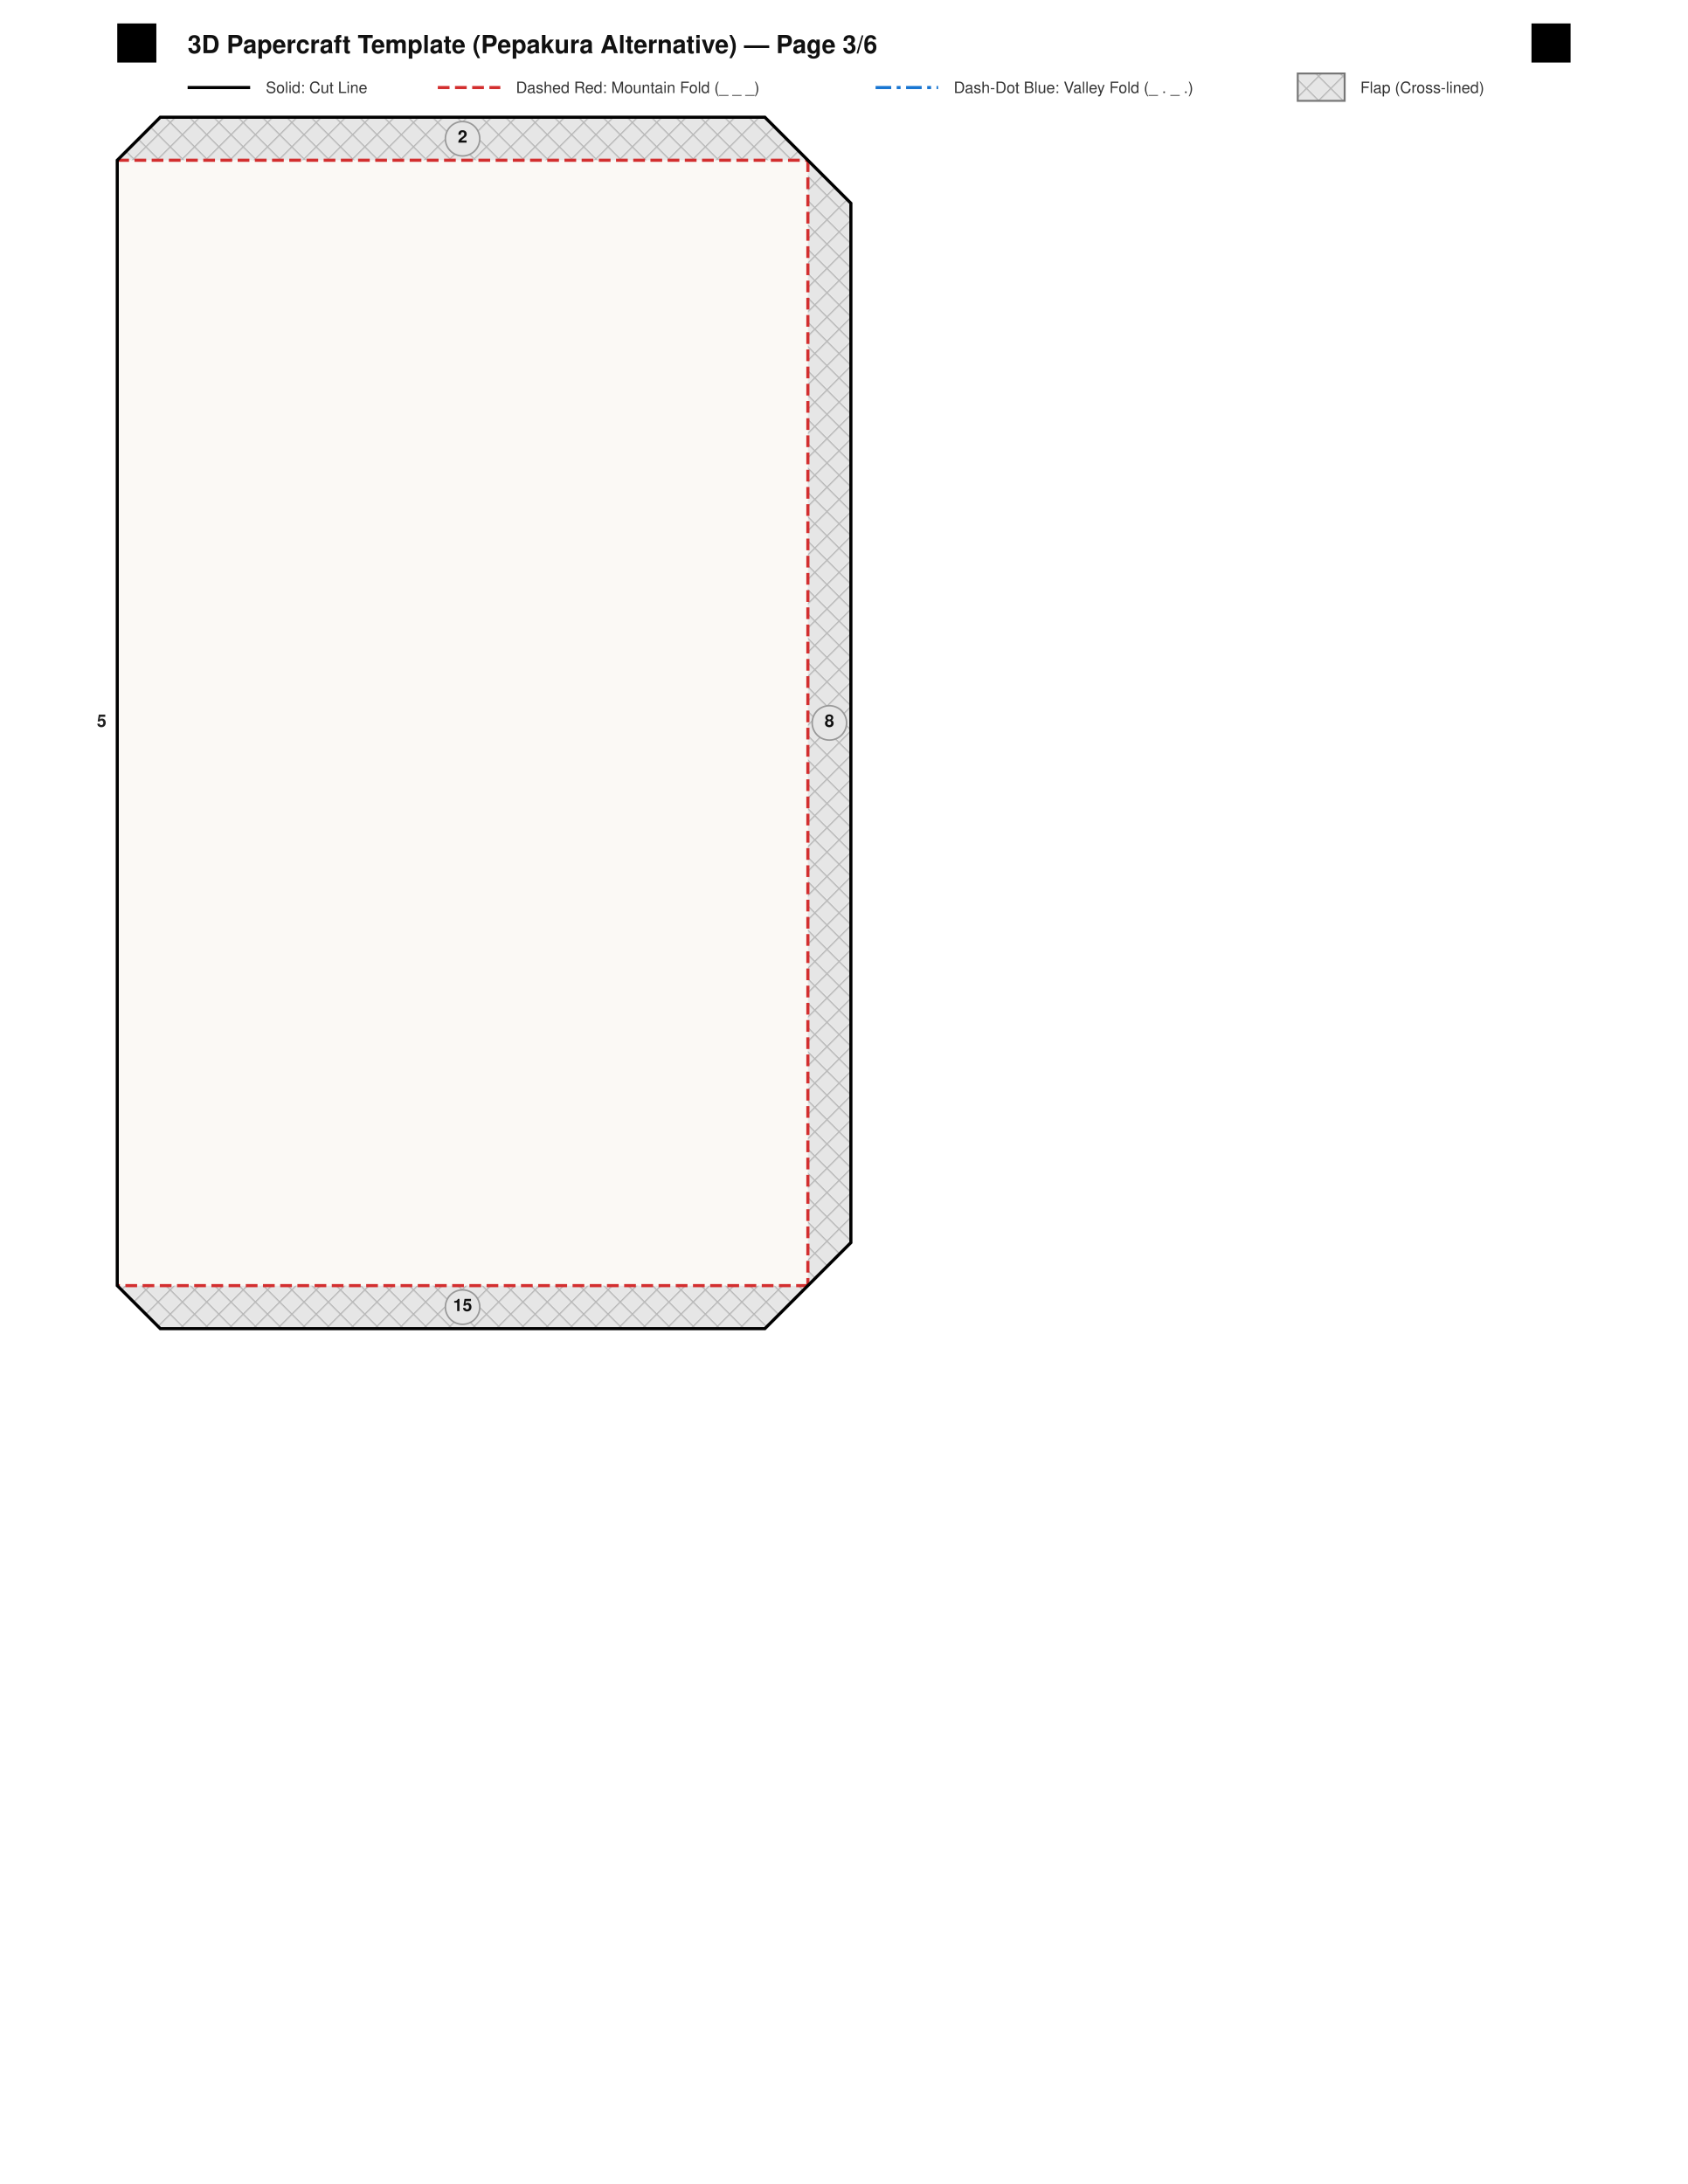
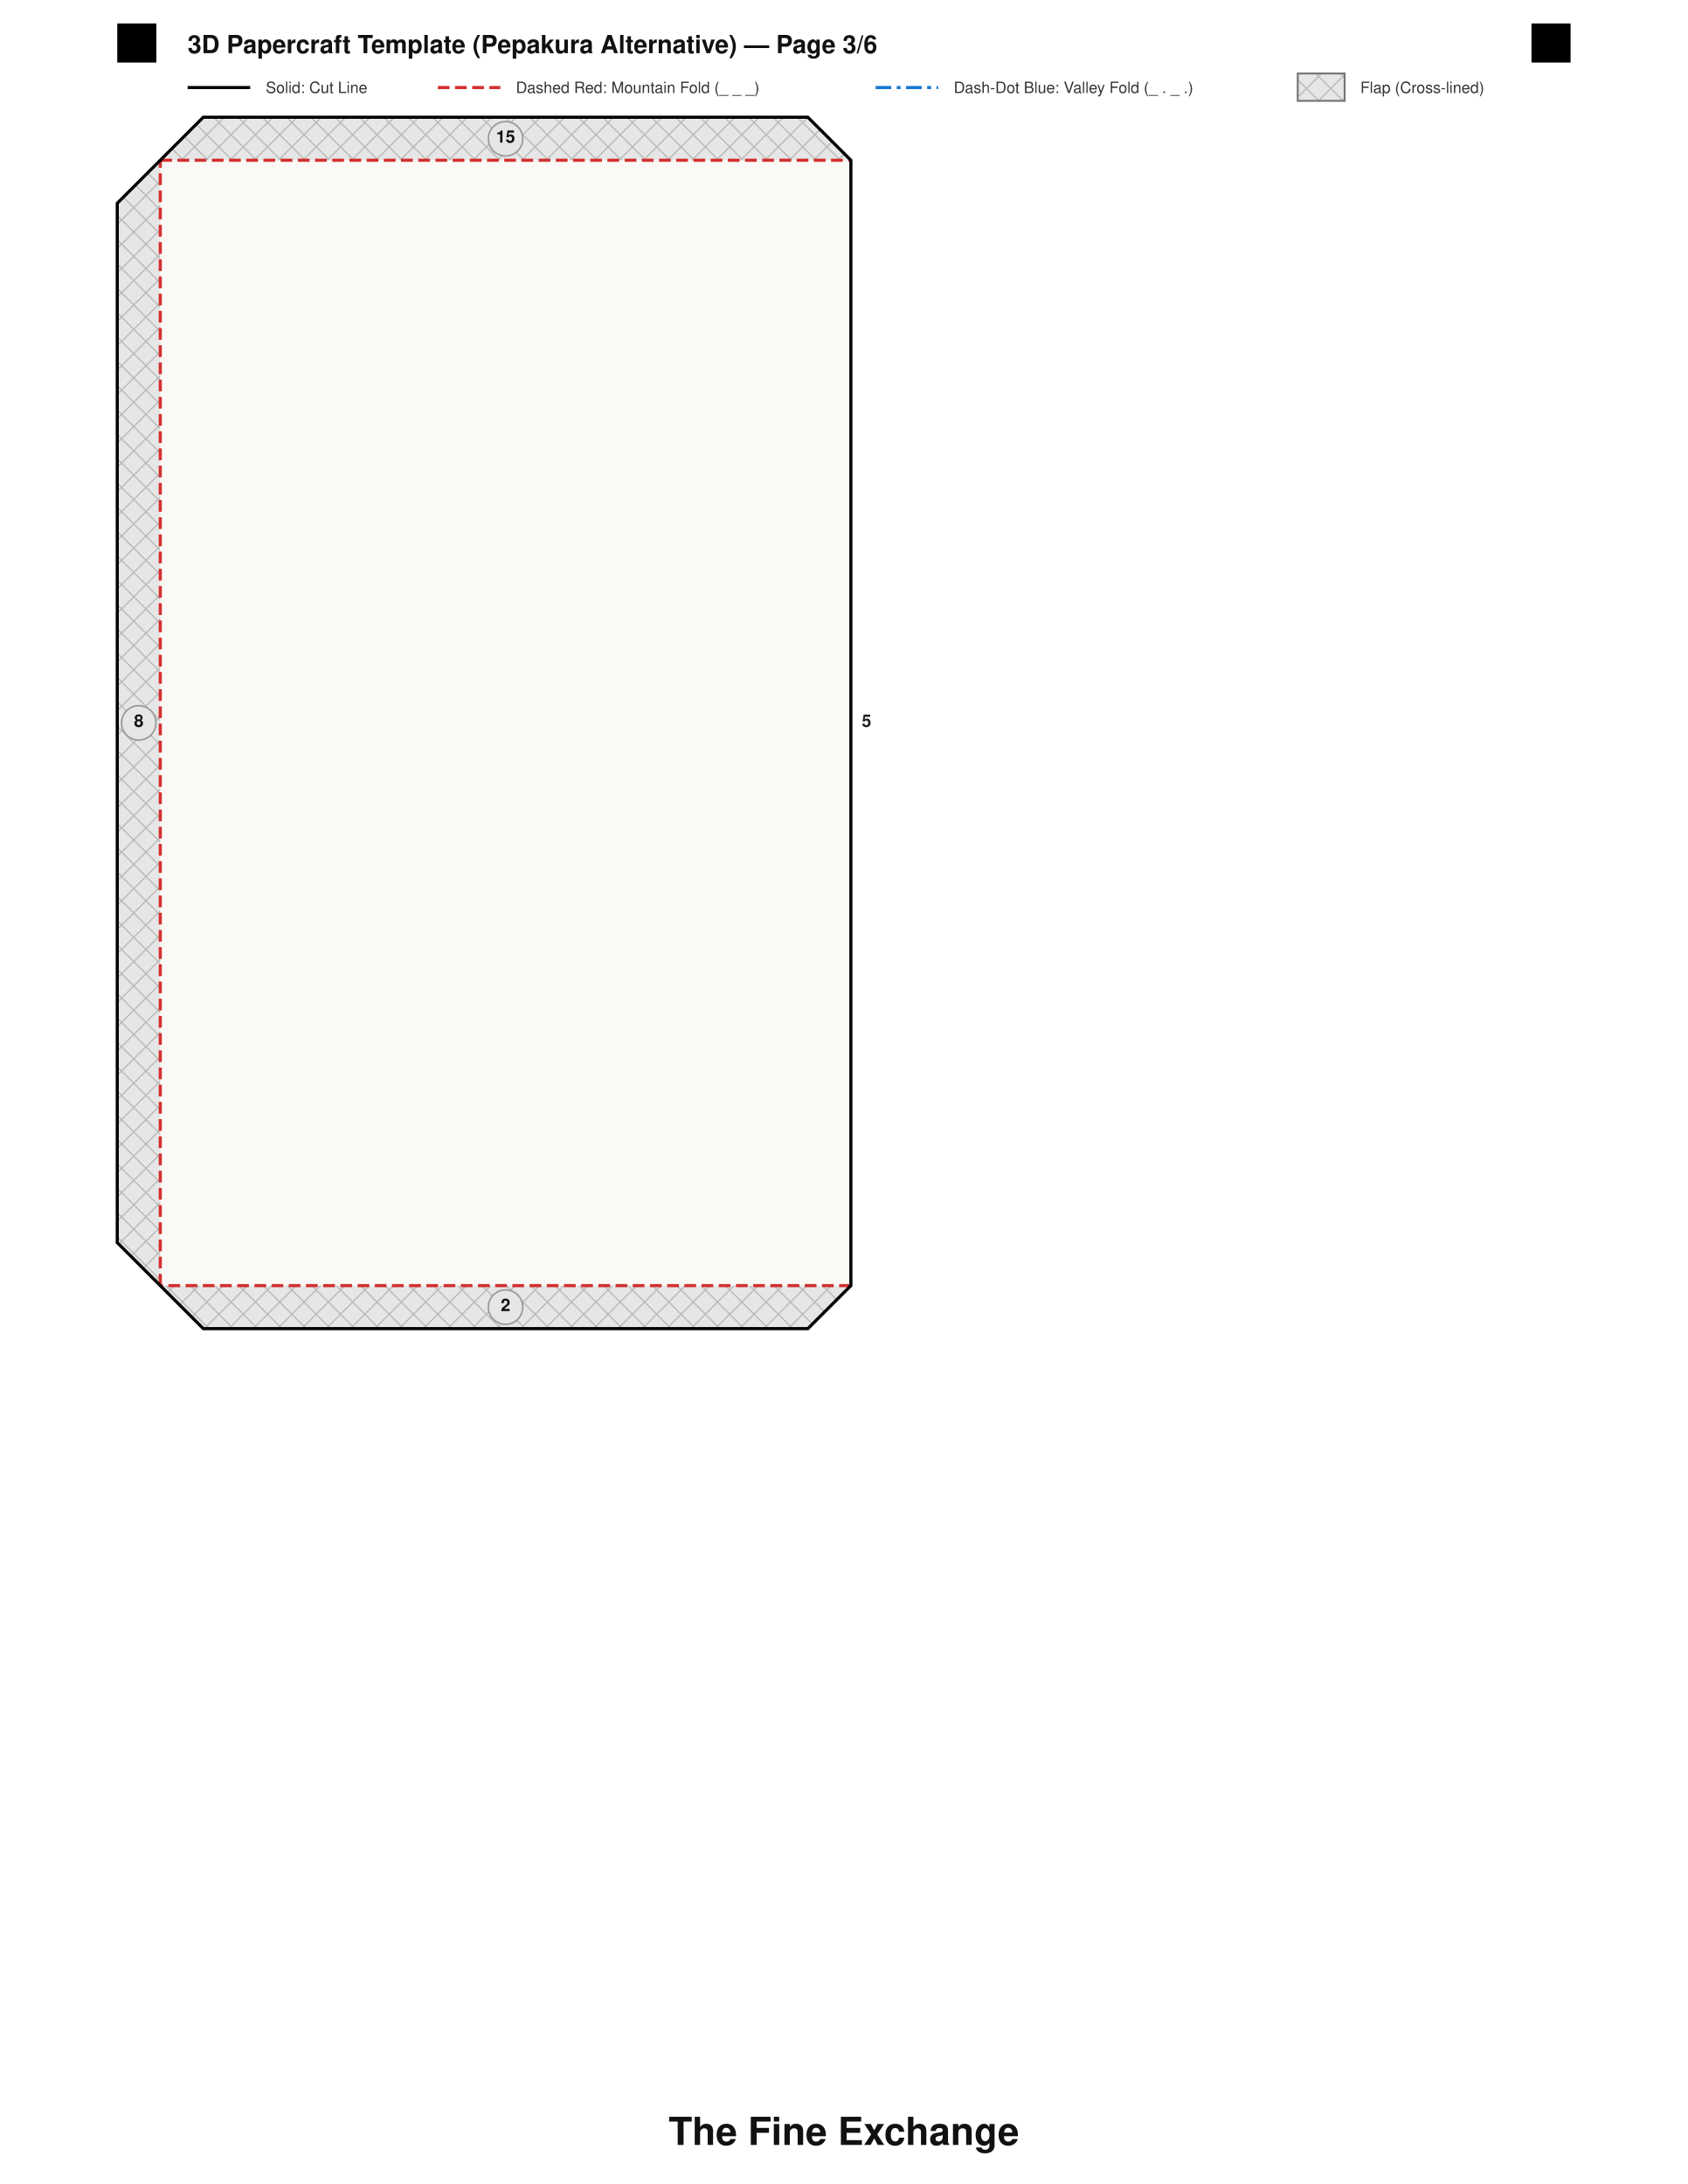
<svg xmlns="http://www.w3.org/2000/svg" width="215.9mm" height="279.4mm" viewBox="0 0 215.9 279.4">
  <defs>
    <pattern id="flap_crosshatch" width="2.2" height="2.2" patternTransform="rotate(45 0 0)" patternUnits="userSpaceOnUse">
      <rect width="2.2" height="2.2" fill="#E6E6E6" />
      <line x1="0" y1="0" x2="0" y2="2.2" stroke="#B8B8B8" stroke-width="0.32" />
      <line x1="0" y1="0" x2="2.2" y2="0" stroke="#B8B8B8" stroke-width="0.32" />
    </pattern>
  </defs>
  <g id="REGISTRATION_MARKS" fill="#000000">
    <rect x="15.0" y="3.0" width="5" height="5" />
    <rect x="195.9" y="3.0" width="5" height="5" />
  </g>
  <text x="24" y="6.8" font-family="Helvetica, Arial, sans-serif" font-weight="bold" font-size="3.2" fill="#111111">3D Papercraft Template (Pepakura Alternative) — Page 3/6</text>
  <g id="LEGEND" transform="translate(24, 11.2)" font-family="Helvetica, Arial, sans-serif" font-size="2.0" fill="#333333">
    <line x1="0" y1="0" x2="8" y2="0" stroke="#000000" stroke-width="0.4" />
    <text x="10" y="0.7">Solid: Cut Line</text>
    <line x1="32" y1="0" x2="40" y2="0" stroke="#D32F2F" stroke-width="0.4" stroke-dasharray="1.5,0.7" />
    <text x="42" y="0.7">Dashed Red: Mountain Fold (_ _ _)</text>
    <line x1="88" y1="0" x2="96" y2="0" stroke="#1976D2" stroke-width="0.4" stroke-dasharray="2.0,0.7,0.5,0.7" />
    <text x="98" y="0.7">Dash-Dot Blue: Valley Fold (_ . _ .)</text>
    <rect x="142" y="-1.8" width="6" height="3.5" fill="url(#flap_crosshatch)" stroke="#777777" stroke-width="0.25" />
    <text x="150" y="0.7">Flap (Cross-lined)</text>
  </g>
  <g id="FACETS" fill="#FBF9F5" stroke="none">
-     <polygon points="15.00,20.50 103.34,20.50 103.34,164.47 15.00,164.47" />
+     <polygon points="108.84,164.47 20.50,164.47 20.50,20.50 108.84,20.50" />
  </g>
  <g id="GLUE_TABS" fill="url(#flap_crosshatch)" stroke="none">
-     <polygon points="15.00,20.50 20.50,15.00 97.84,15.00 103.34,20.50" />
-     <polygon points="103.34,20.50 108.84,26.00 108.84,158.97 103.34,164.47" />
-     <polygon points="103.34,164.47 97.84,169.97 20.50,169.97 15.00,164.47" />
+     <polygon points="108.84,164.47 103.34,169.97 26.00,169.97 20.50,164.47" />
+     <polygon points="20.50,164.47 15.00,158.97 15.00,26.00 20.50,20.50" />
+     <polygon points="20.50,20.50 26.00,15.00 103.34,15.00 108.84,20.50" />
  </g>
  <g id="FOLD_LINES">
-     <line x1="15.00" y1="20.50" x2="103.34" y2="20.50" stroke="#D32F2F" stroke-width="0.4" stroke-dasharray="1.5,0.7" />
-     <line x1="103.34" y1="20.50" x2="103.34" y2="164.47" stroke="#D32F2F" stroke-width="0.4" stroke-dasharray="1.5,0.7" />
-     <line x1="103.34" y1="164.47" x2="15.00" y2="164.47" stroke="#D32F2F" stroke-width="0.4" stroke-dasharray="1.5,0.7" />
+     <line x1="108.84" y1="164.47" x2="20.50" y2="164.47" stroke="#D32F2F" stroke-width="0.4" stroke-dasharray="1.5,0.7" />
+     <line x1="20.50" y1="164.47" x2="20.50" y2="20.50" stroke="#D32F2F" stroke-width="0.4" stroke-dasharray="1.5,0.7" />
+     <line x1="20.50" y1="20.50" x2="108.84" y2="20.50" stroke="#D32F2F" stroke-width="0.4" stroke-dasharray="1.5,0.7" />
  </g>
  <g id="CUT_LINES" fill="none" stroke="#000000" stroke-width="0.4">
-     <polygon points="15.00,20.50 20.50,15.00 97.84,15.00 103.34,20.50 108.84,26.00 108.84,158.97 103.34,164.47 97.84,169.97 20.50,169.97 15.00,164.47" />
+     <polygon points="108.84,164.47 103.34,169.97 26.00,169.97 20.50,164.47 15.00,158.97 15.00,26.00 20.50,20.50 26.00,15.00 103.34,15.00 108.84,20.50" />
  </g>
  <g id="EDGE_IDS" font-family="Helvetica, Arial, sans-serif" font-size="2.2" font-weight="bold" text-anchor="middle" dominant-baseline="central">
-     <circle cx="59.17" cy="17.75" r="2.2" fill="#E6E6E6" stroke="#999999" stroke-width="0.2" />
-     <text x="59.17" y="17.75" fill="#111111">2</text>
-     <circle cx="106.09" cy="92.48" r="2.2" fill="#E6E6E6" stroke="#999999" stroke-width="0.2" />
-     <text x="106.09" y="92.48" fill="#111111">8</text>
-     <circle cx="59.17" cy="167.22" r="2.2" fill="#E6E6E6" stroke="#999999" stroke-width="0.2" />
-     <text x="59.17" y="167.22" fill="#111111">15</text>
-     <text x="13.00" y="92.48" fill="#222222">5</text>
+     <circle cx="64.67" cy="167.22" r="2.2" fill="#E6E6E6" stroke="#999999" stroke-width="0.2" />
+     <text x="64.67" y="167.22" fill="#111111">2</text>
+     <circle cx="17.75" cy="92.48" r="2.2" fill="#E6E6E6" stroke="#999999" stroke-width="0.2" />
+     <text x="17.75" y="92.48" fill="#111111">8</text>
+     <circle cx="64.67" cy="17.75" r="2.2" fill="#E6E6E6" stroke="#999999" stroke-width="0.2" />
+     <text x="64.67" y="17.75" fill="#111111">15</text>
+     <text x="110.84" y="92.48" fill="#222222">5</text>
  </g>
+   <text x="107.95" y="274.40" font-family="Helvetica, Arial, sans-serif" font-weight="bold" font-size="4.94" text-anchor="middle" fill="#111111">The Fine Exchange</text>
</svg>
